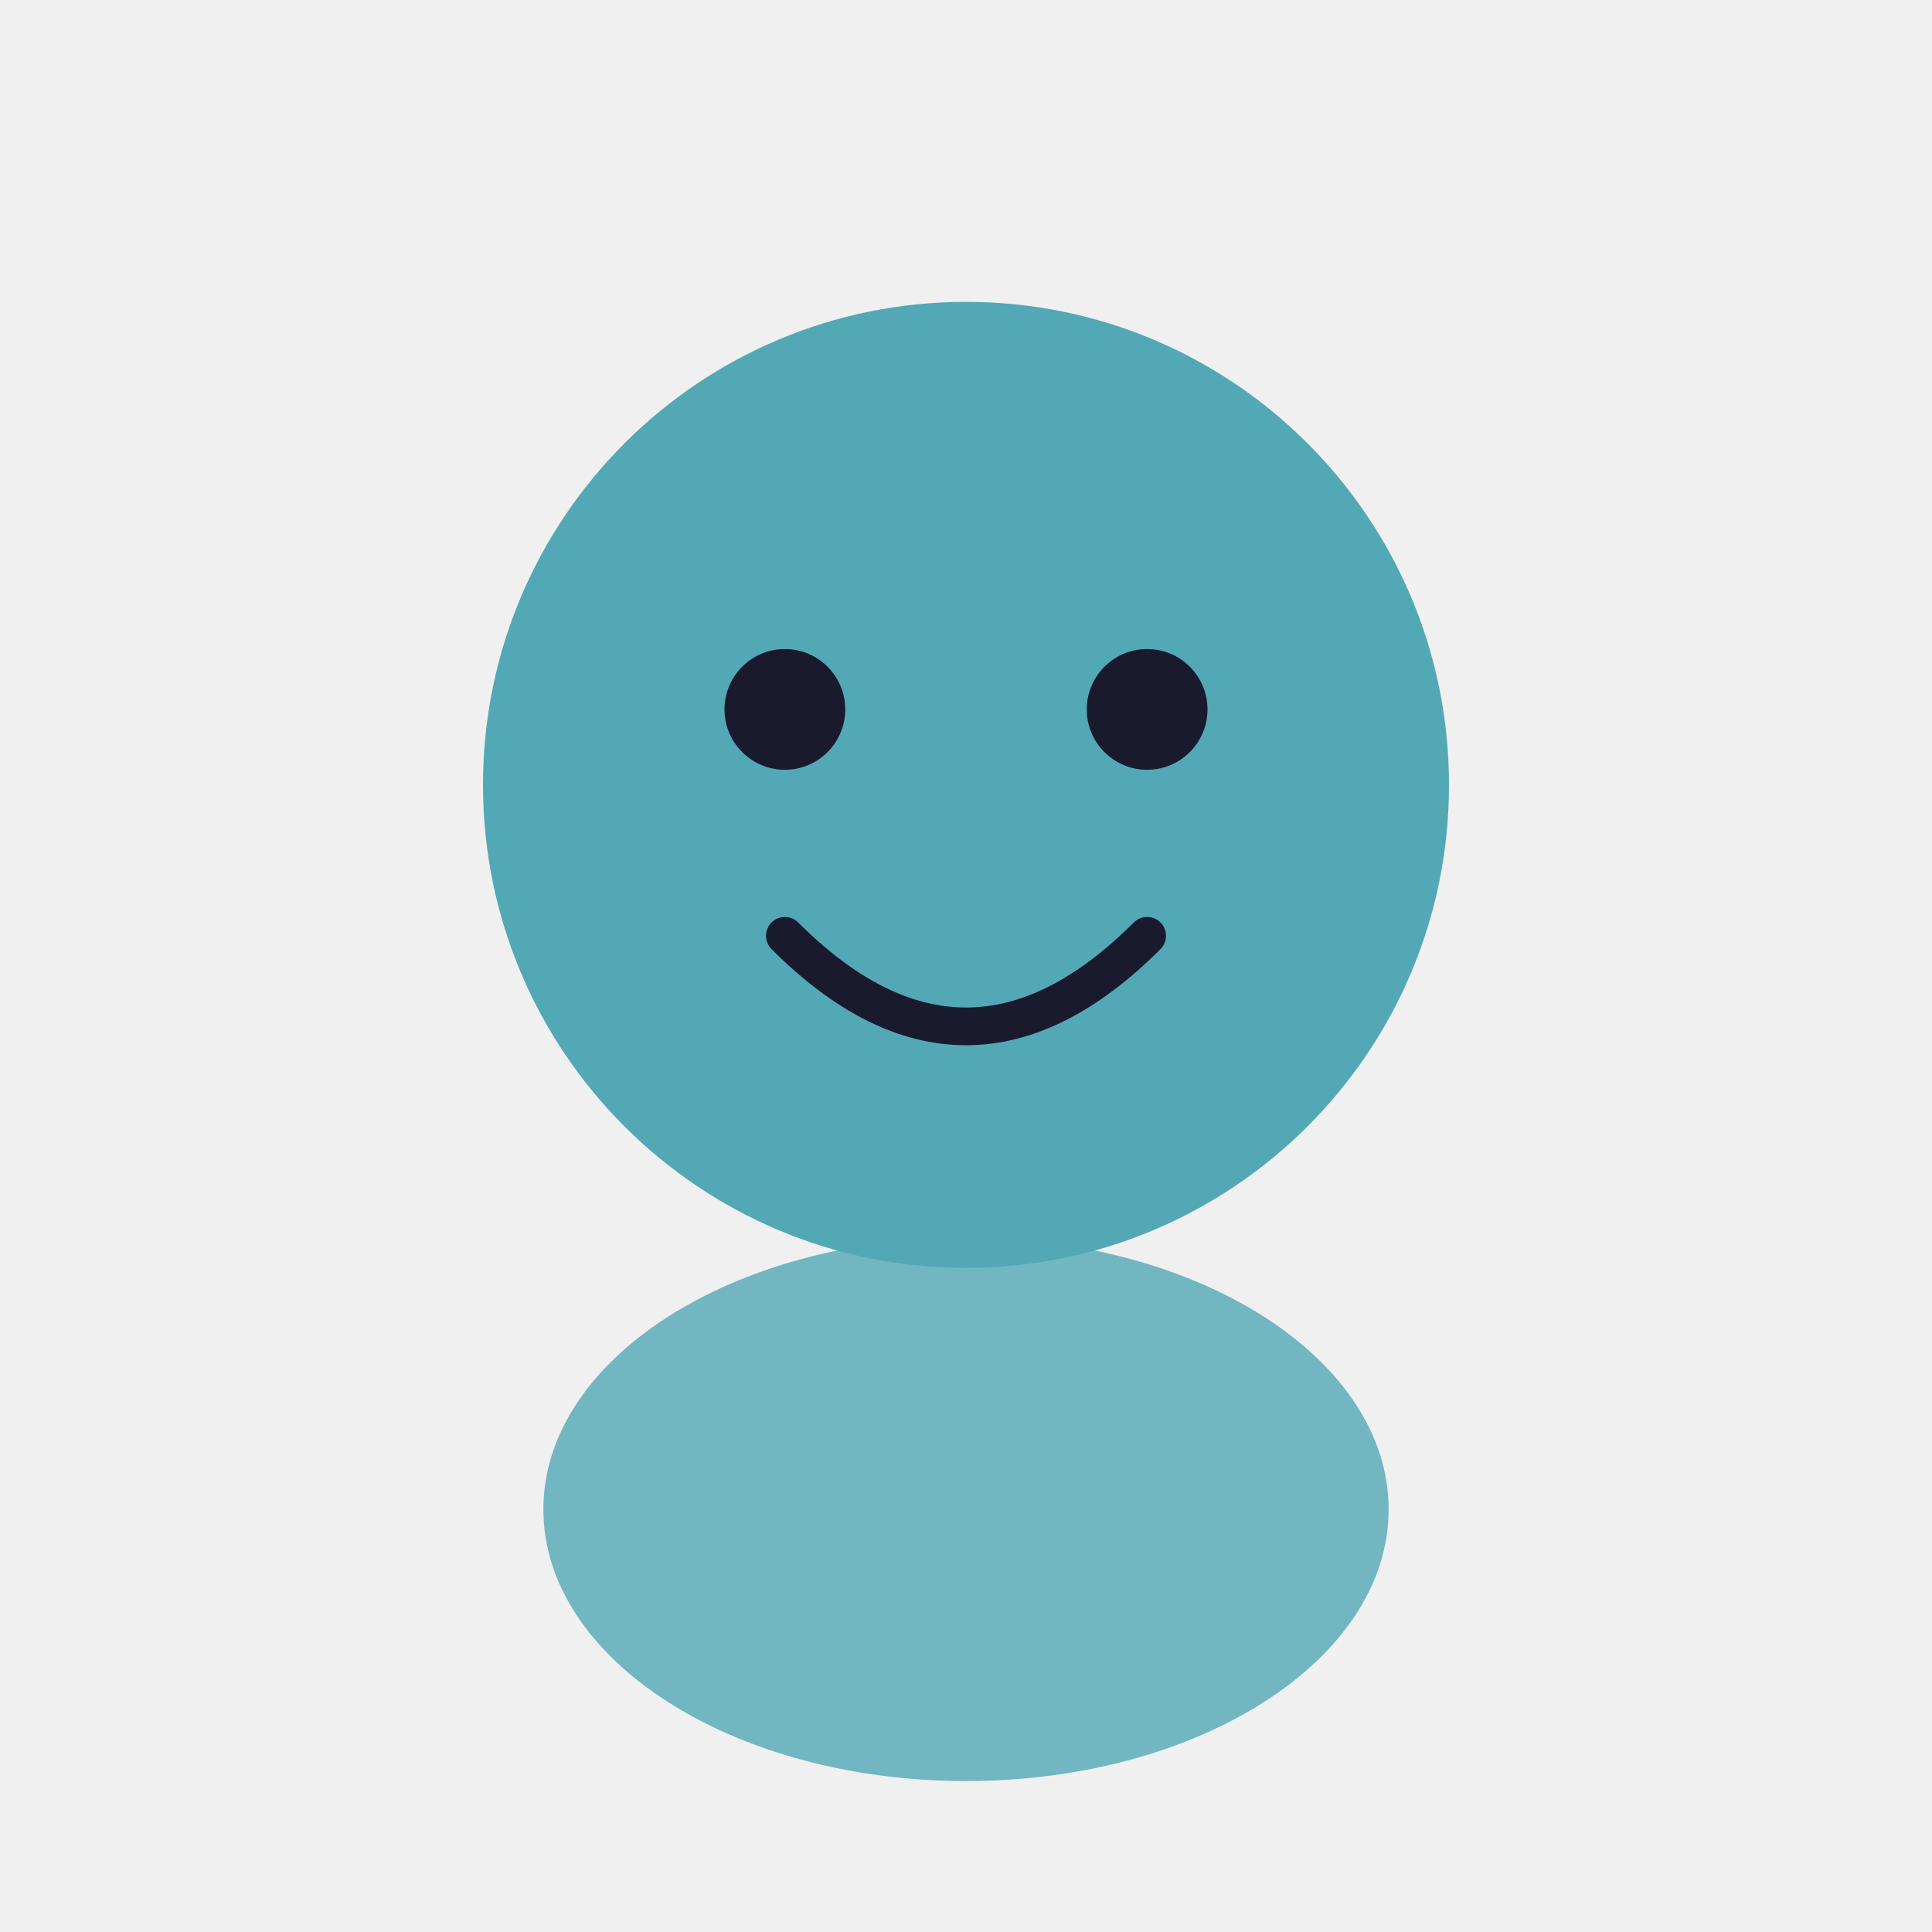
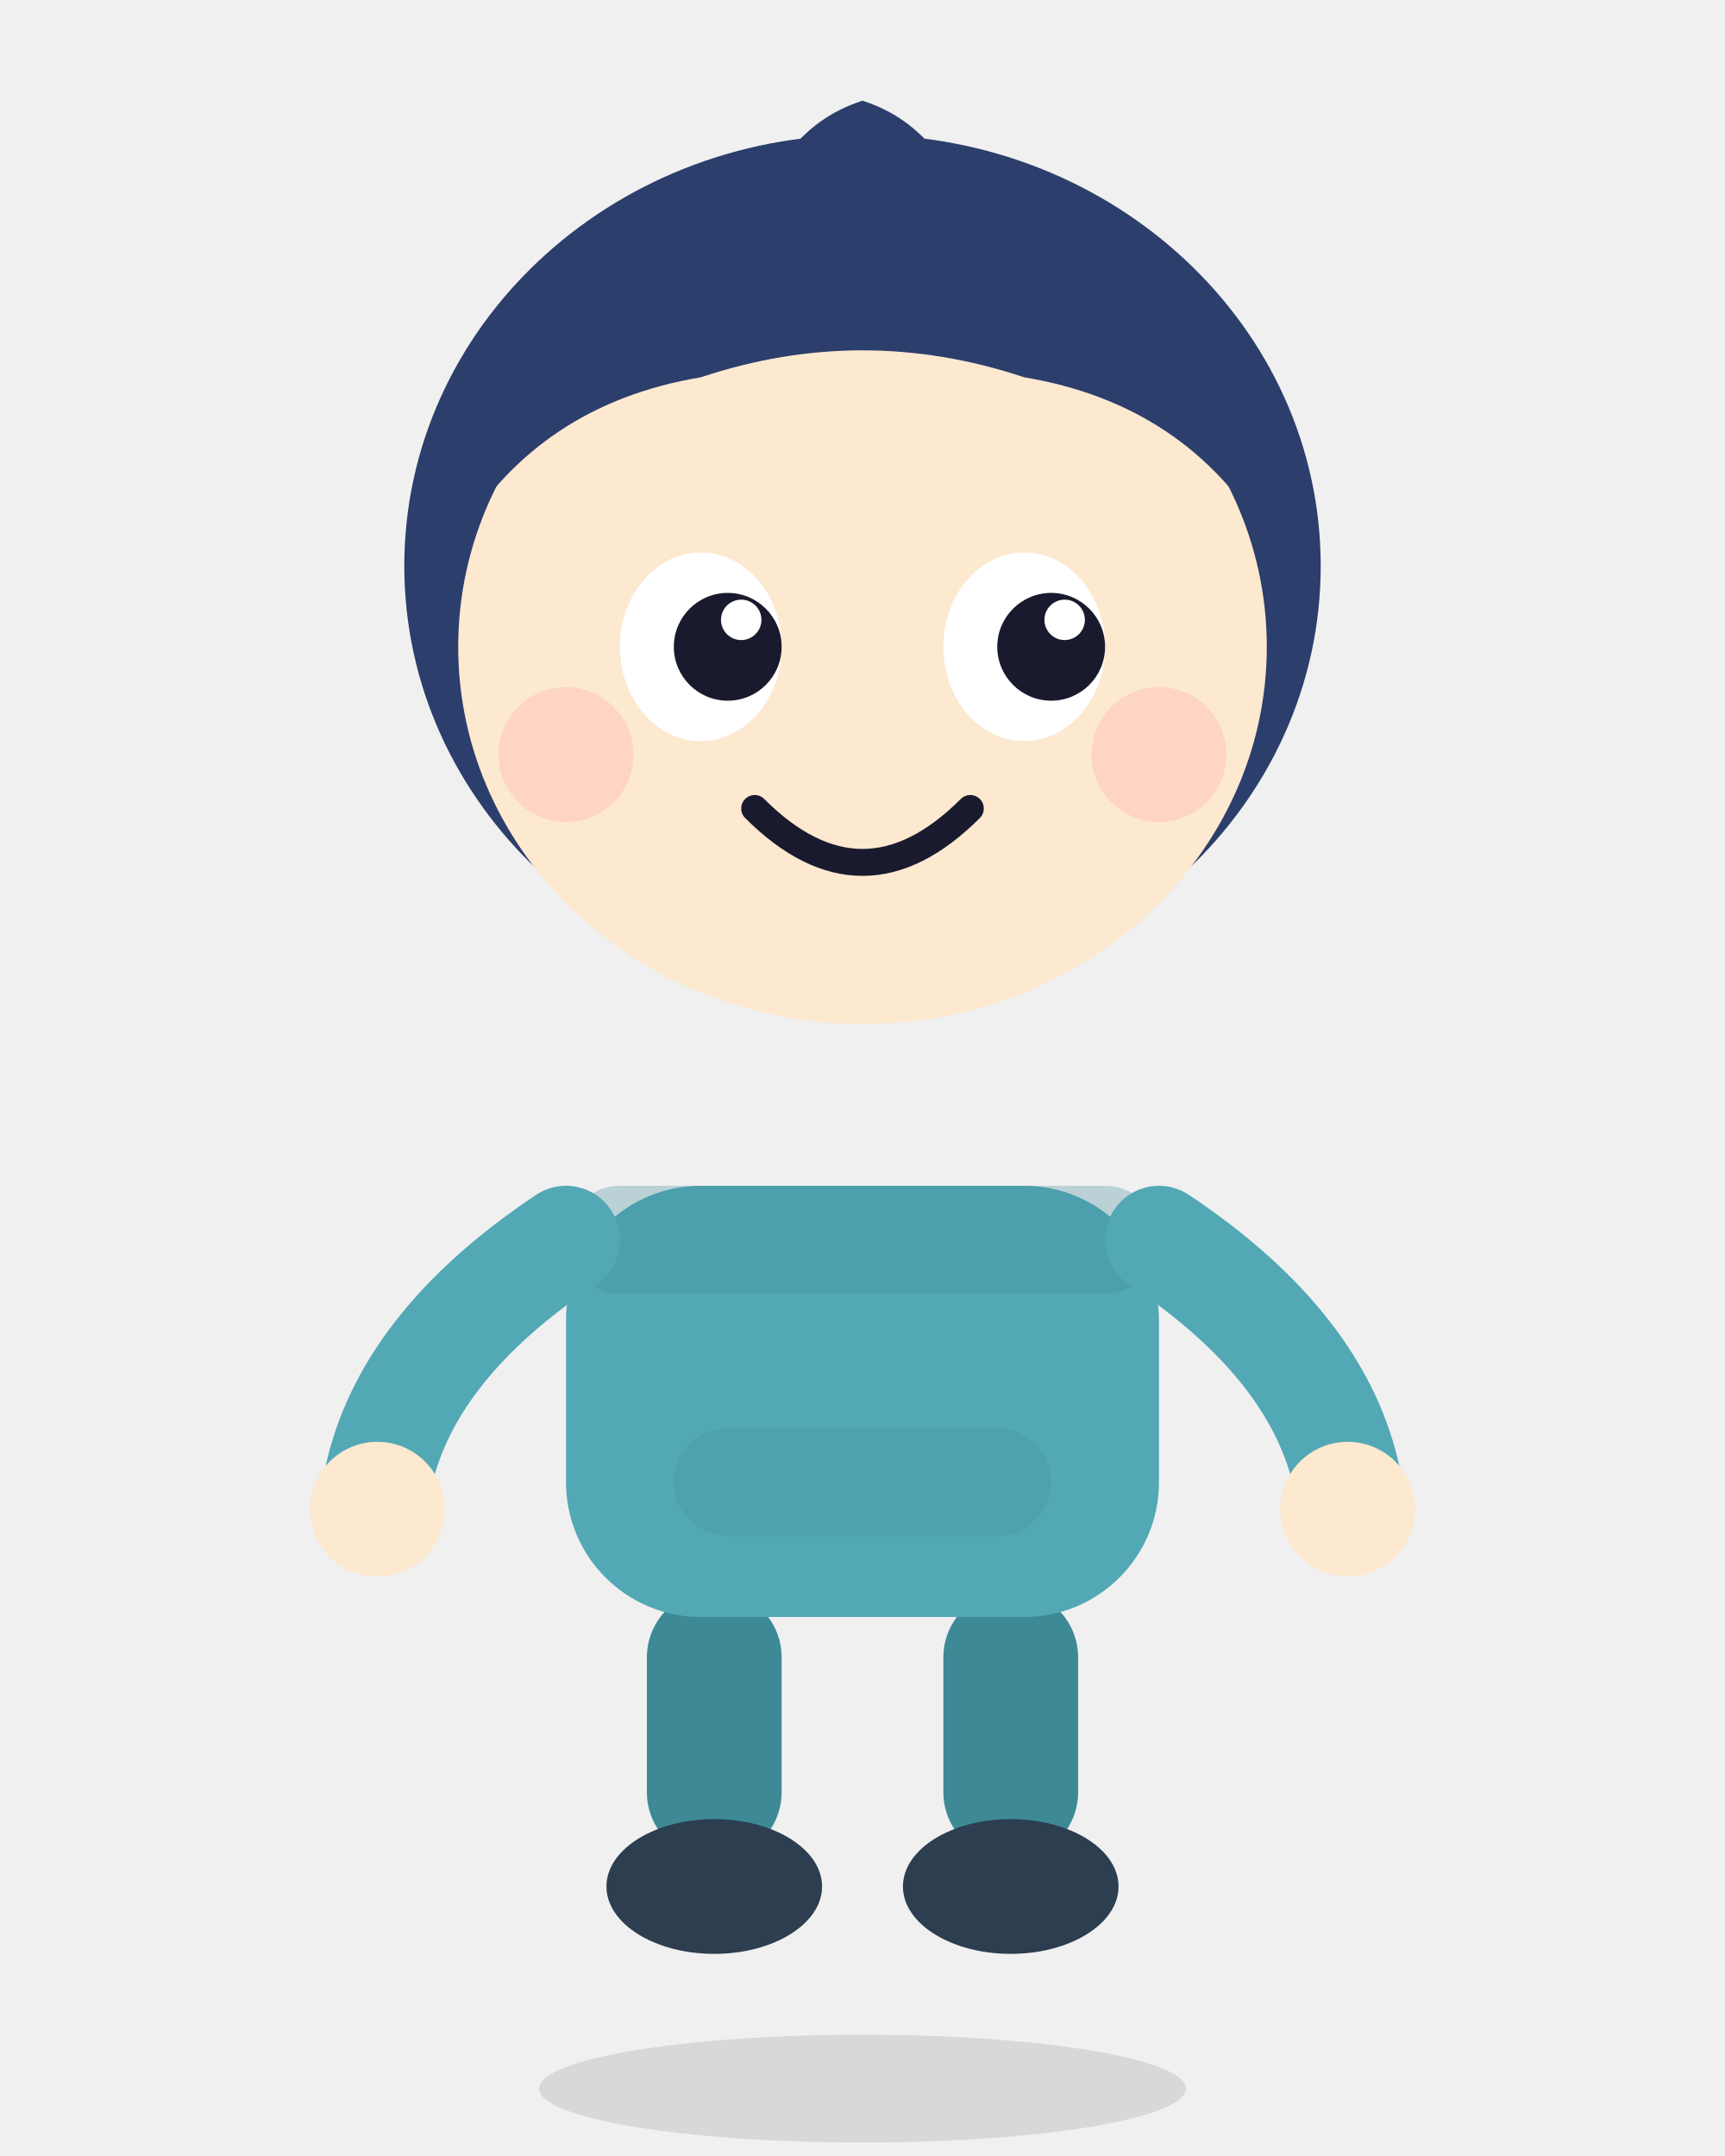
- <svg xmlns="http://www.w3.org/2000/svg" viewBox="0 0 128 128" width="128" height="128">
-   <rect width="128" height="128" fill="none" rx="8" />
-   <ellipse cx="64" cy="100" rx="28" ry="18" fill="#53a8b6" opacity="0.8" />
-   <circle cx="64" cy="52" r="32" fill="#53a8b6" />
-   <circle cx="52" cy="47" r="4" fill="#1a1a2e" />
-   <circle cx="76" cy="47" r="4" fill="#1a1a2e" />
-   <path d="M52 62 Q64 74 76 62" stroke="#1a1a2e" stroke-width="2.5" fill="none" stroke-linecap="round" />
+ <svg xmlns="http://www.w3.org/2000/svg" viewBox="0 0 128 160" width="128" height="160">
+   <g transform="translate(0,0)">
+     <ellipse cx="64" cy="155" rx="24" ry="4" fill="#000" opacity="0.1" />
+     <g>
+       <rect x="48" y="118" width="10" height="20" rx="5" fill="#3d8a96" />
+       <ellipse cx="53" cy="140" rx="8" ry="5" fill="#2c3e50" />
+       <rect x="70" y="118" width="10" height="20" rx="5" fill="#3d8a96" />
+       <ellipse cx="75" cy="140" rx="8" ry="5" fill="#2c3e50" />
+     </g>
+     <g transform="rotate(0, 64, 100)">
+       <rect x="42" y="88" width="44" height="32" rx="10" fill="#53a8b6" />
+       <rect x="42" y="88" width="44" height="8" rx="4" fill="#3d8a96" opacity="0.3" />
+       <rect x="50" y="106" width="28" height="8" rx="4" fill="#3d8a96" opacity="0.2" />
+     </g>
+     <g>
+       <path d="M42 92 Q30 100 28 110" stroke="#53a8b6" stroke-width="8" fill="none" stroke-linecap="round" />
+       <circle cx="28" cy="112" r="5" fill="#fde8d0" />
+       <path d="M86 92 Q98 100 100 110" stroke="#53a8b6" stroke-width="8" fill="none" stroke-linecap="round" />
+       <circle cx="100" cy="112" r="5" fill="#fde8d0" />
+     </g>
+     <g transform="translate(0, 0)">
+       <ellipse cx="64" cy="42" rx="34" ry="32" fill="#2c3e6b" />
+       <ellipse cx="64" cy="48" rx="30" ry="28" fill="#fde8d0" />
+       <path d="M34 40 Q44 20 64 18 Q84 20 94 40 Q88 30 76 28 Q64 24 52 28 Q40 30 34 40Z" fill="#2c3e6b" />
+       <path d="M56 18 Q58 10 64 8 Q70 10 72 18" fill="#2c3e6b" stroke="#2c3e6b" stroke-width="1" />
+       <ellipse cx="52" cy="48" rx="6" ry="7" fill="#ffffff" />
+       <ellipse cx="76" cy="48" rx="6" ry="7" fill="#ffffff" />
+       <circle cx="54" cy="48" r="4" fill="#1a1a2e" />
+       <circle cx="78" cy="48" r="4" fill="#1a1a2e" />
+       <circle cx="55" cy="46" r="1.5" fill="#ffffff" />
+       <circle cx="79" cy="46" r="1.5" fill="#ffffff" />
+       <path d="M56 60 Q64 68 72 60" stroke="#1a1a2e" stroke-width="2" fill="none" stroke-linecap="round" />
+       <circle cx="42" cy="56" r="5" fill="#ff9999" opacity="0.25" />
+       <circle cx="86" cy="56" r="5" fill="#ff9999" opacity="0.25" />
+     </g>
+   </g>
</svg>
